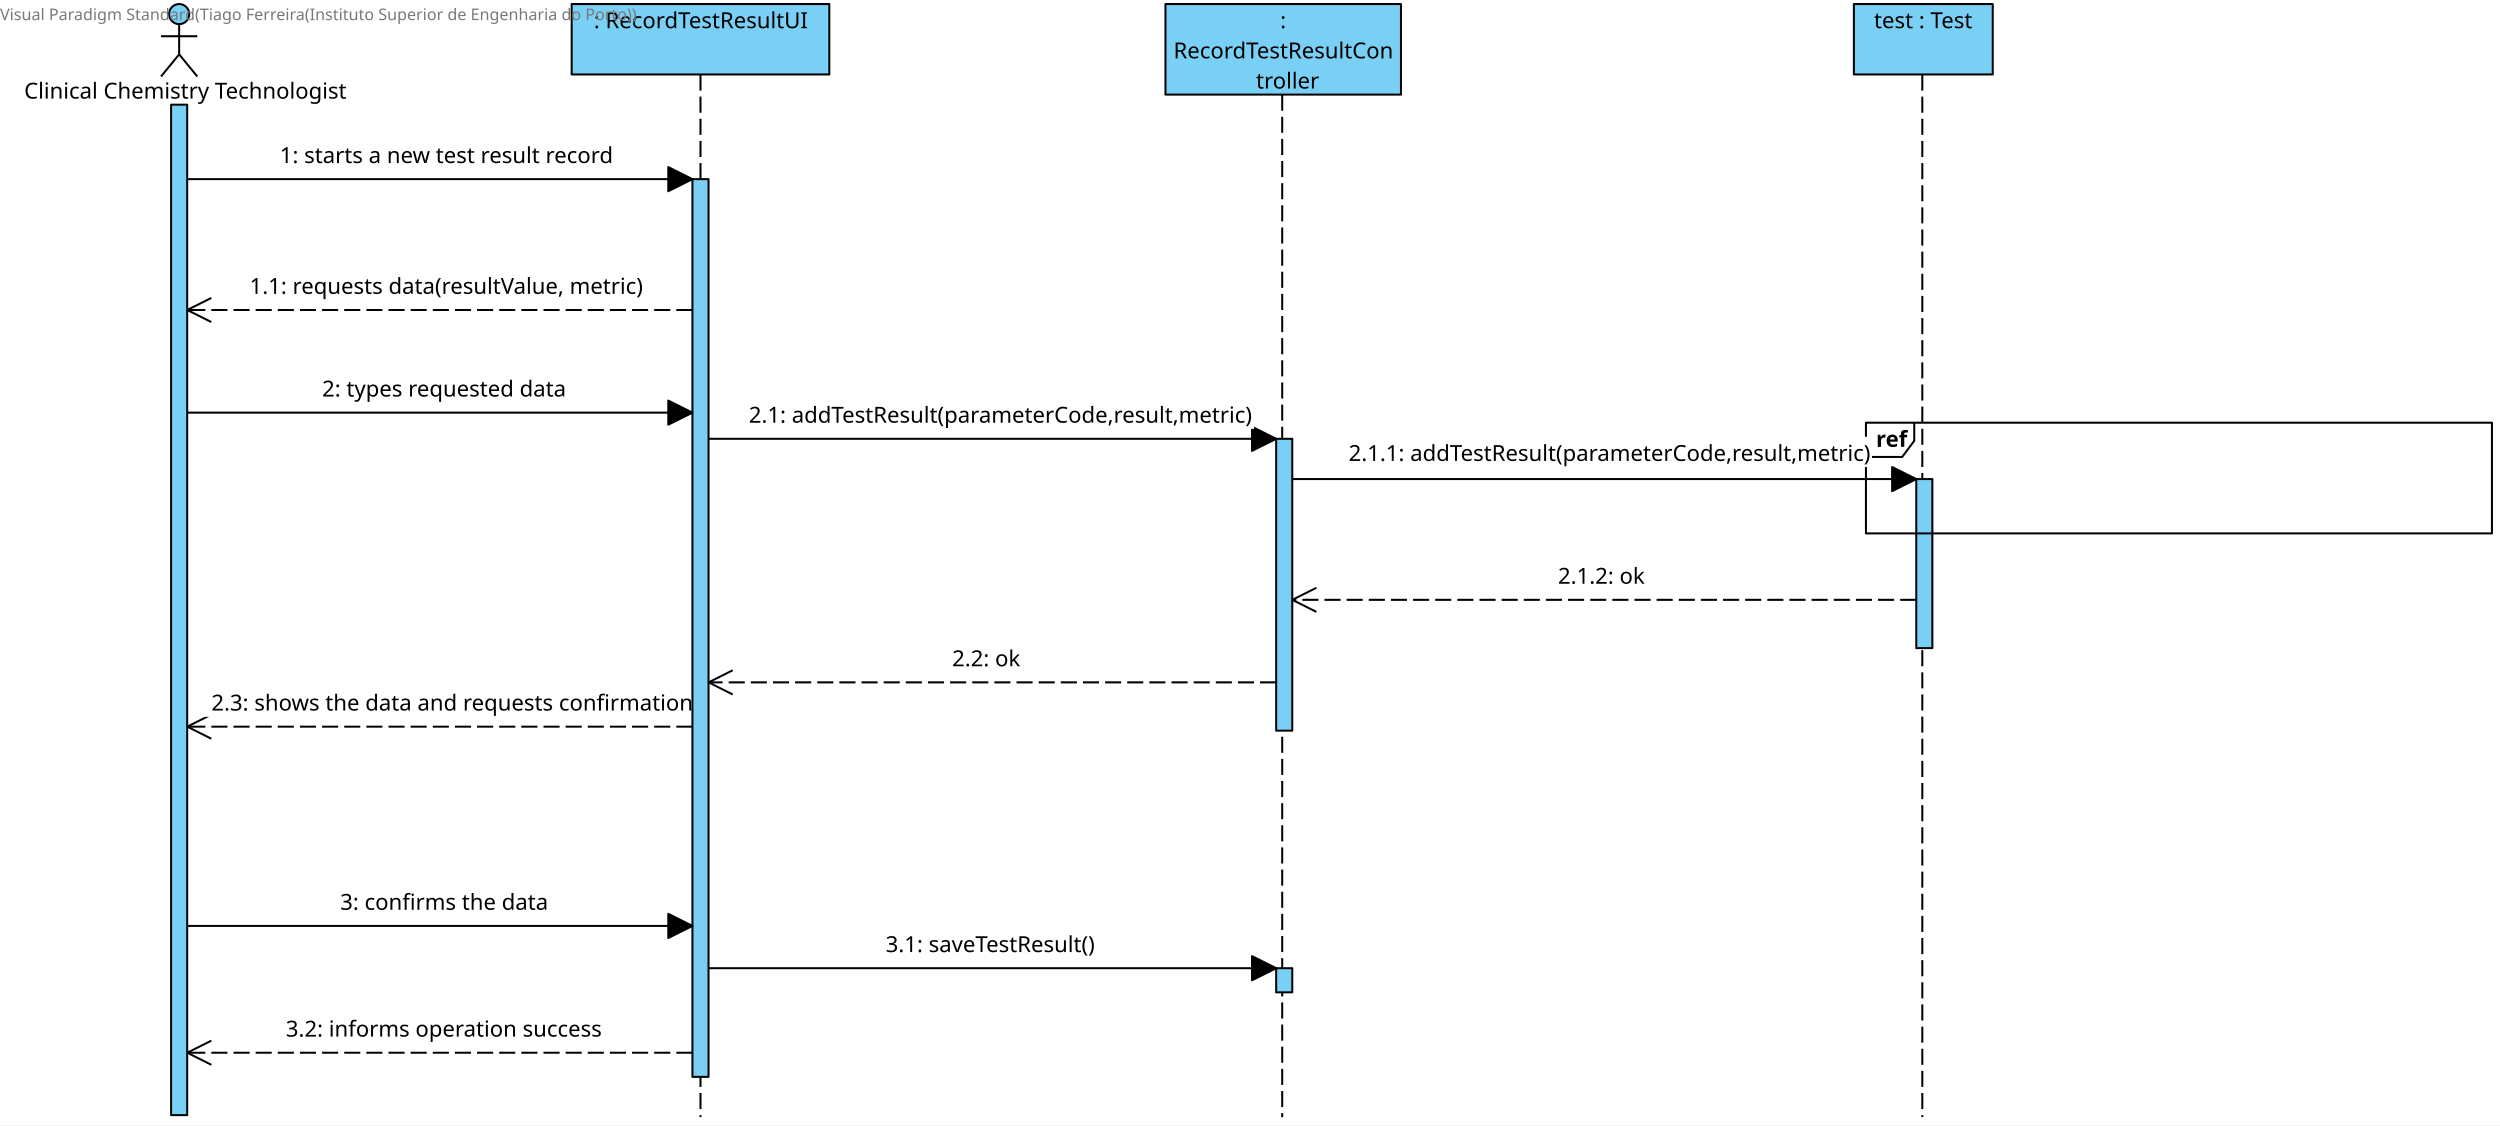
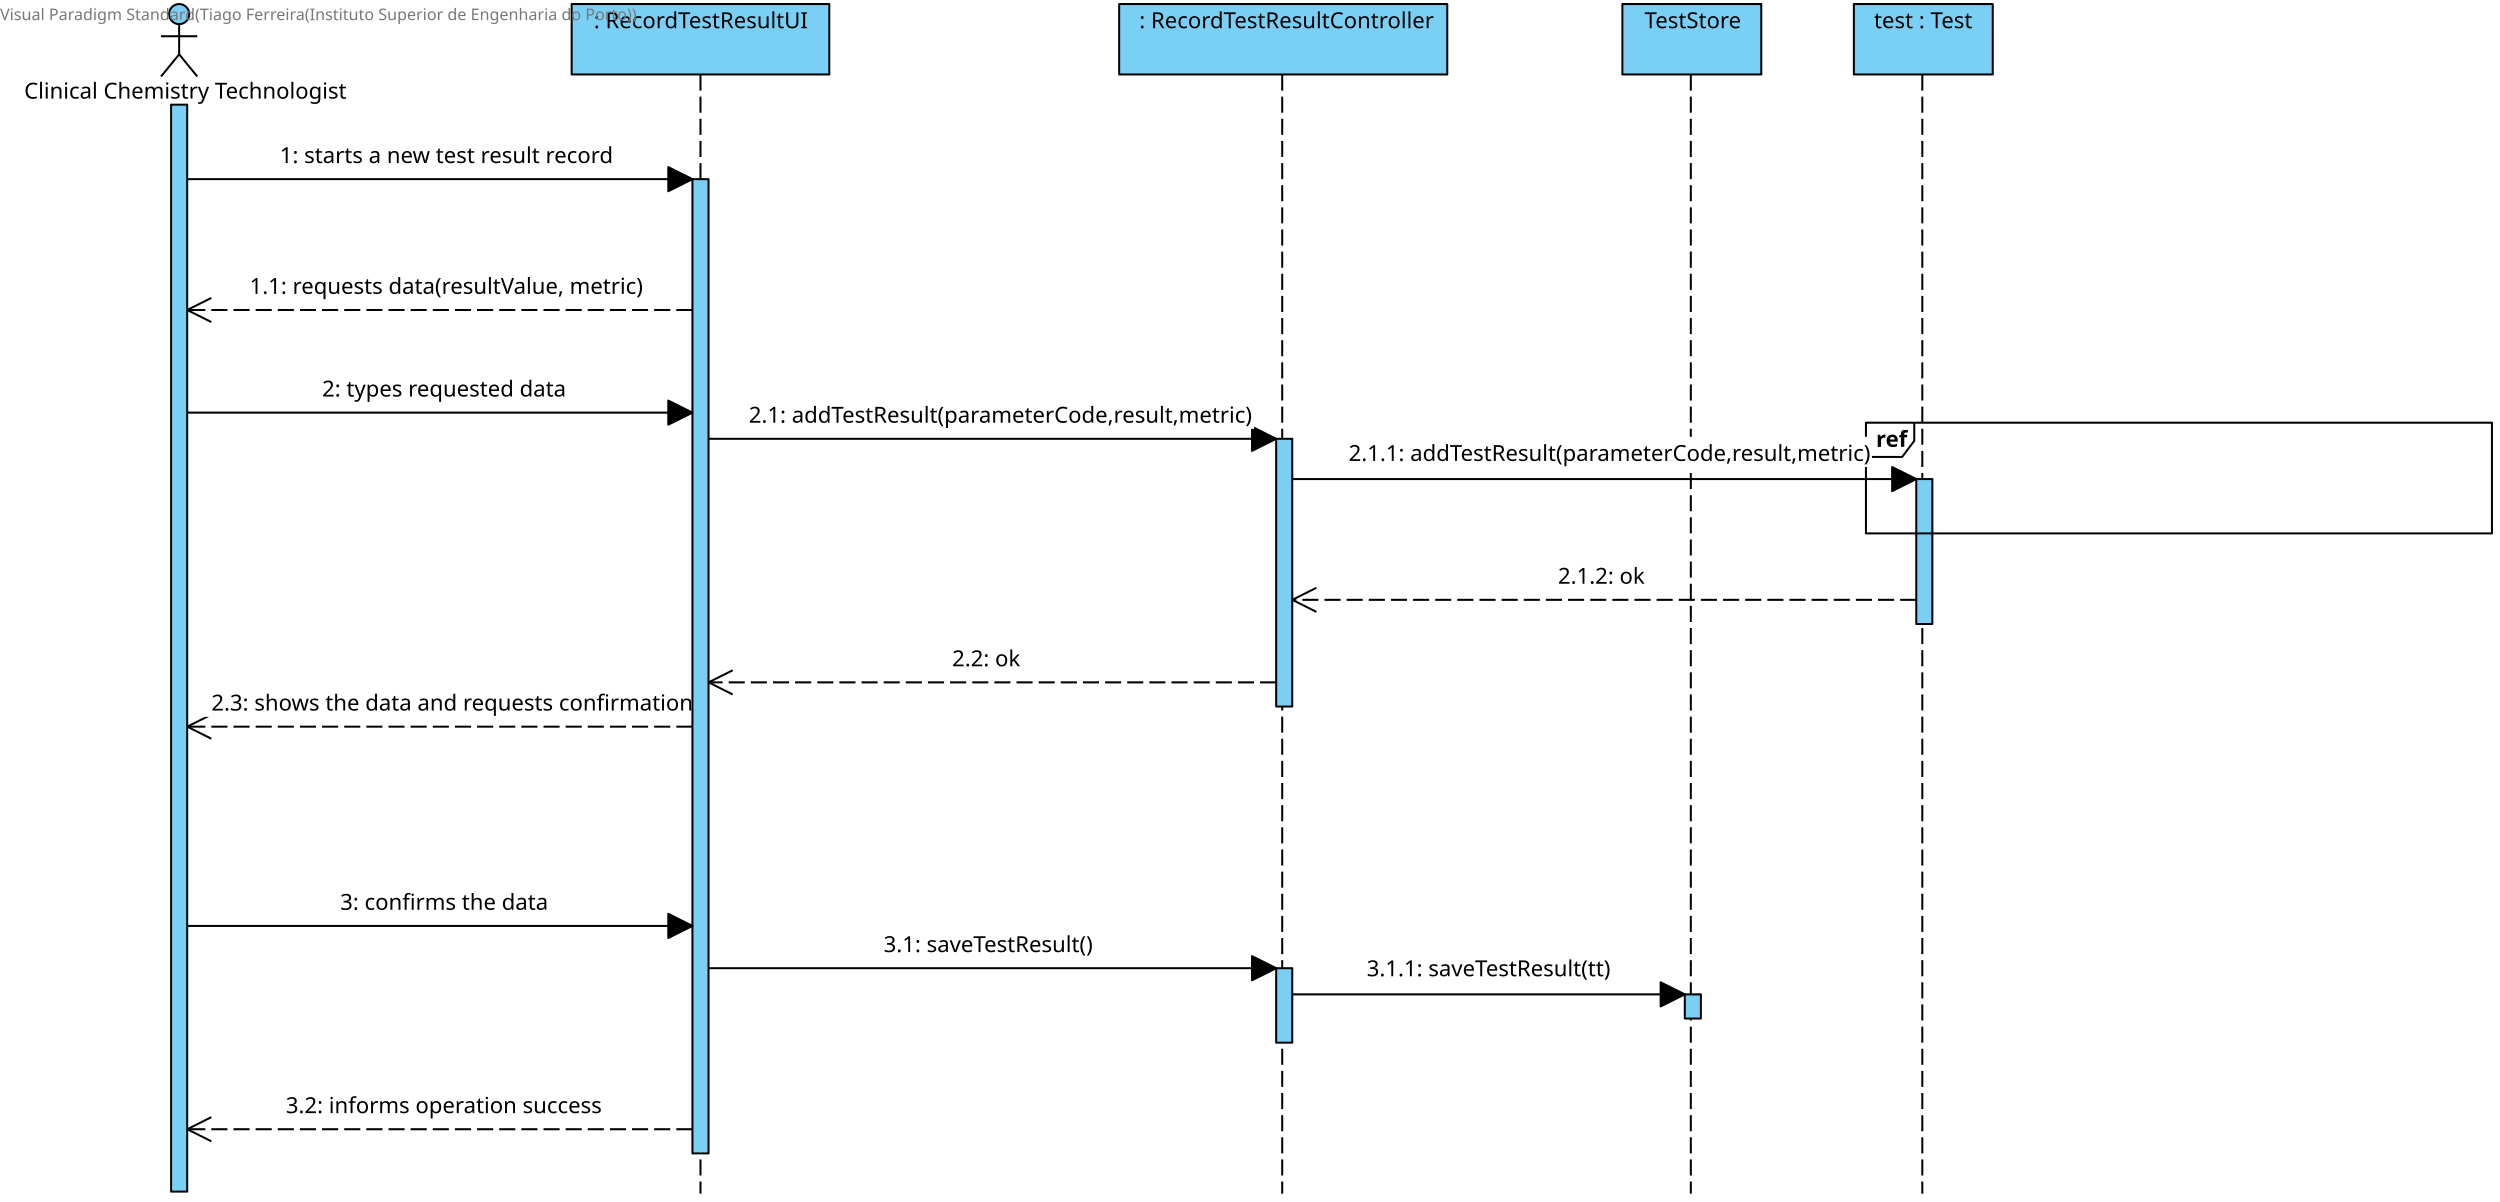
- <svg xmlns="http://www.w3.org/2000/svg" fill-opacity="0" color-rendering="auto" color-interpolation="auto" text-rendering="auto" stroke="rgb(0,0,0)" stroke-linecap="square" width="1242" stroke-miterlimit="10" shape-rendering="auto" stroke-opacity="0" fill="rgb(0,0,0)" stroke-dasharray="none" font-weight="normal" stroke-width="1" height="559" font-family="'Dialog'" font-style="normal" stroke-linejoin="miter" font-size="12px" stroke-dashoffset="0" image-rendering="auto">
+ <svg xmlns="http://www.w3.org/2000/svg" fill-opacity="0" color-rendering="auto" color-interpolation="auto" text-rendering="auto" stroke="rgb(0,0,0)" stroke-linecap="square" width="1242" stroke-miterlimit="10" shape-rendering="auto" stroke-opacity="0" fill="rgb(0,0,0)" stroke-dasharray="none" font-weight="normal" stroke-width="1" height="597" font-family="'Dialog'" font-style="normal" stroke-linejoin="miter" font-size="12px" stroke-dashoffset="0" image-rendering="auto">
  <defs id="genericDefs" />
  <g>
    <defs id="defs1">
      <clipPath clipPathUnits="userSpaceOnUse" id="clipPath1">
-         <path d="M-7 -7 L71 -7 L71 564 L-7 564 L-7 -7 Z" />
+         <path d="M-7 -7 L71 -7 L71 602 L-7 602 L-7 -7 Z" />
      </clipPath>
      <clipPath clipPathUnits="userSpaceOnUse" id="clipPath2">
-         <path d="M-7 -7 L140 -7 L140 564 L-7 564 L-7 -7 Z" />
+         <path d="M-7 -7 L140 -7 L140 602 L-7 602 L-7 -7 Z" />
      </clipPath>
      <clipPath clipPathUnits="userSpaceOnUse" id="clipPath3">
-         <path d="M-7 -7 L19 -7 L19 457 L-7 457 L-7 -7 Z" />
+         <path d="M-7 -7 L19 -7 L19 495 L-7 495 L-7 -7 Z" />
      </clipPath>
      <clipPath clipPathUnits="userSpaceOnUse" id="clipPath4">
-         <path d="M-7 -7 L129 -7 L129 564 L-7 564 L-7 -7 Z" />
+         <path d="M-7 -7 L175 -7 L175 602 L-7 602 L-7 -7 Z" />
      </clipPath>
      <clipPath clipPathUnits="userSpaceOnUse" id="clipPath5">
-         <path d="M-7 -7 L19 -7 L19 156 L-7 156 L-7 -7 Z" />
+         <path d="M-7 -7 L19 -7 L19 144 L-7 144 L-7 -7 Z" />
      </clipPath>
      <clipPath clipPathUnits="userSpaceOnUse" id="clipPath6">
-         <path d="M-7 -7 L81 -7 L81 564 L-7 564 L-7 -7 Z" />
+         <path d="M-7 -7 L81 -7 L81 602 L-7 602 L-7 -7 Z" />
      </clipPath>
      <clipPath clipPathUnits="userSpaceOnUse" id="clipPath7">
-         <path d="M-7 -7 L19 -7 L19 95 L-7 95 L-7 -7 Z" />
+         <path d="M-7 -7 L19 -7 L19 83 L-7 83 L-7 -7 Z" />
      </clipPath>
      <clipPath clipPathUnits="userSpaceOnUse" id="clipPath8">
        <path d="M-7 -7 L322 -7 L322 66 L-7 66 L-7 -7 Z" />
      </clipPath>
      <clipPath clipPathUnits="userSpaceOnUse" id="clipPath9">
        <path d="M0 0 L0 18 L25 18 L25 0 Z" />
      </clipPath>
      <clipPath clipPathUnits="userSpaceOnUse" id="clipPath10">
        <path d="M0 0 L0 55 L311 55 L311 0 Z" />
      </clipPath>
      <clipPath clipPathUnits="userSpaceOnUse" id="clipPath11">
+         <path d="M-7 -7 L19 -7 L19 48 L-7 48 L-7 -7 Z" />
+       </clipPath>
+       <clipPath clipPathUnits="userSpaceOnUse" id="clipPath12">
        <path d="M-7 -7 L19 -7 L19 23 L-7 23 L-7 -7 Z" />
      </clipPath>
-       <clipPath clipPathUnits="userSpaceOnUse" id="clipPath12">
+       <clipPath clipPathUnits="userSpaceOnUse" id="clipPath13">
        <path d="M-70 -15 L140 -15 L140 30 L-70 30 L-70 -15 Z" />
      </clipPath>
-       <clipPath clipPathUnits="userSpaceOnUse" id="clipPath13">
-         <path d="M-118 -45 L236 -45 L236 90 L-118 90 L-118 -45 Z" />
-       </clipPath>
      <clipPath clipPathUnits="userSpaceOnUse" id="clipPath14">
+         <path d="M-174 -15 L348 -15 L348 30 L-174 30 L-174 -15 Z" />
+       </clipPath>
+       <clipPath clipPathUnits="userSpaceOnUse" id="clipPath15">
        <path d="M-129 -15 L258 -15 L258 30 L-129 30 L-129 -15 Z" />
      </clipPath>
-       <clipPath clipPathUnits="userSpaceOnUse" id="clipPath15">
-         <path d="M-174 -15 L348 -15 L348 30 L-174 30 L-174 -15 Z" />
-       </clipPath>
      <clipPath clipPathUnits="userSpaceOnUse" id="clipPath16">
+         <path d="M-164 -15 L328 -15 L328 30 L-164 30 L-164 -15 Z" />
+       </clipPath>
+       <clipPath clipPathUnits="userSpaceOnUse" id="clipPath17">
        <path d="M0 0 L355 0 L355 104 L0 104 L0 0 Z" />
      </clipPath>
-       <clipPath clipPathUnits="userSpaceOnUse" id="clipPath17">
+       <clipPath clipPathUnits="userSpaceOnUse" id="clipPath18">
        <path d="M263 30 L263 45 L86 45 L86 30 ZM133 0 L133 13 L0 13 L0 104 L72 104 L72 95 L279 95 L279 104 L355 104 L355 0 Z" />
      </clipPath>
-       <clipPath clipPathUnits="userSpaceOnUse" id="clipPath18">
+       <clipPath clipPathUnits="userSpaceOnUse" id="clipPath19">
        <path d="M279 30 L279 45 L72 45 L72 30 ZM242 81 L242 96 L107 96 L107 81 ZM0 0 L0 104 L320 104 L320 94 L355 94 L355 0 Z" />
      </clipPath>
-       <clipPath clipPathUnits="userSpaceOnUse" id="clipPath19">
+       <clipPath clipPathUnits="userSpaceOnUse" id="clipPath20">
        <path d="M242 30 L242 45 L107 45 L107 30 ZM0 0 L0 104 L355 104 L355 58 L320 58 L320 43 L355 43 L355 0 Z" />
      </clipPath>
-       <clipPath clipPathUnits="userSpaceOnUse" id="clipPath20">
+       <clipPath clipPathUnits="userSpaceOnUse" id="clipPath21">
        <path d="M0 0 L386 0 L386 104 L0 104 L0 0 Z" />
      </clipPath>
-       <clipPath clipPathUnits="userSpaceOnUse" id="clipPath21">
+       <clipPath clipPathUnits="userSpaceOnUse" id="clipPath22">
        <path d="M321 30 L321 45 L61 45 L61 30 ZM0 0 L0 104 L386 104 L386 64 L359 64 L359 49 L386 49 L386 0 Z" />
      </clipPath>
-       <clipPath clipPathUnits="userSpaceOnUse" id="clipPath22">
+       <clipPath clipPathUnits="userSpaceOnUse" id="clipPath23">
        <path d="M0 0 L414 0 L414 104 L0 104 L0 0 Z" />
      </clipPath>
-       <clipPath clipPathUnits="userSpaceOnUse" id="clipPath23">
+       <clipPath clipPathUnits="userSpaceOnUse" id="clipPath24">
        <path d="M338 29 L338 44 L69 44 L69 29 ZM0 0 L0 10 L31 10 L31 25 L0 25 L0 104 L173 104 L173 90 L236 90 L236 104 L414 104 L414 0 Z" />
      </clipPath>
-       <clipPath clipPathUnits="userSpaceOnUse" id="clipPath24">
+       <clipPath clipPathUnits="userSpaceOnUse" id="clipPath25">
        <path d="M236 30 L236 45 L173 45 L173 30 ZM0 0 L0 104 L414 104 L414 0 Z" />
      </clipPath>
-       <clipPath clipPathUnits="userSpaceOnUse" id="clipPath25">
+       <clipPath clipPathUnits="userSpaceOnUse" id="clipPath26">
        <path d="M216 30 L216 45 L162 45 L162 30 ZM0 0 L0 52 L40 52 L40 67 L0 67 L0 104 L386 104 L386 0 Z" />
      </clipPath>
-       <clipPath clipPathUnits="userSpaceOnUse" id="clipPath26">
+       <clipPath clipPathUnits="userSpaceOnUse" id="clipPath27">
        <path d="M299 30 L299 45 L53 45 L53 30 ZM0 0 L0 104 L355 104 L355 0 Z" />
      </clipPath>
-       <clipPath clipPathUnits="userSpaceOnUse" id="clipPath27">
-         <path d="M233 30 L233 45 L116 45 L116 30 ZM0 0 L0 104 L90 104 L90 93 L260 93 L260 104 L355 104 L355 0 Z" />
-       </clipPath>
      <clipPath clipPathUnits="userSpaceOnUse" id="clipPath28">
-         <path d="M253 30 L253 45 L128 45 L128 30 ZM0 0 L0 72 L1 72 L1 87 L0 87 L0 104 L386 104 L386 0 Z" />
+         <path d="M233 30 L233 45 L116 45 L116 30 ZM0 0 L0 104 L355 104 L355 0 Z" />
      </clipPath>
      <clipPath clipPathUnits="userSpaceOnUse" id="clipPath29">
+         <path d="M252 30 L252 45 L127 45 L127 30 ZM0 0 L0 104 L386 104 L386 57 L367 57 L367 42 L386 42 L386 0 Z" />
+       </clipPath>
+       <clipPath clipPathUnits="userSpaceOnUse" id="clipPath30">
        <path d="M260 30 L260 45 L90 45 L90 30 ZM0 0 L0 104 L355 104 L355 0 Z" />
      </clipPath>
-       <clipPath clipPathUnits="userSpaceOnUse" id="clipPath30">
+       <clipPath clipPathUnits="userSpaceOnUse" id="clipPath31">
+         <path d="M0 0 L299 0 L299 104 L0 104 L0 0 Z" />
+       </clipPath>
+       <clipPath clipPathUnits="userSpaceOnUse" id="clipPath32">
+         <path d="M217 29 L217 44 L77 44 L77 29 ZM0 0 L0 104 L299 104 L299 0 Z" />
+       </clipPath>
+       <clipPath clipPathUnits="userSpaceOnUse" id="clipPath33">
+         <path d="M-140 -15 L280 -15 L280 30 L-140 30 L-140 -15 Z" />
+       </clipPath>
+       <clipPath clipPathUnits="userSpaceOnUse" id="clipPath34">
        <path d="M-170 -15 L340 -15 L340 30 L-170 30 L-170 -15 Z" />
      </clipPath>
-       <clipPath clipPathUnits="userSpaceOnUse" id="clipPath31">
+       <clipPath clipPathUnits="userSpaceOnUse" id="clipPath35">
        <path d="M-125 -15 L250 -15 L250 30 L-125 30 L-125 -15 Z" />
      </clipPath>
-       <clipPath clipPathUnits="userSpaceOnUse" id="clipPath32">
+       <clipPath clipPathUnits="userSpaceOnUse" id="clipPath36">
        <path d="M-117 -15 L234 -15 L234 30 L-117 30 L-117 -15 Z" />
      </clipPath>
-       <clipPath clipPathUnits="userSpaceOnUse" id="clipPath33">
+       <clipPath clipPathUnits="userSpaceOnUse" id="clipPath37">
        <path d="M-246 -15 L492 -15 L492 30 L-246 30 L-246 -15 Z" />
      </clipPath>
-       <clipPath clipPathUnits="userSpaceOnUse" id="clipPath34">
+       <clipPath clipPathUnits="userSpaceOnUse" id="clipPath38">
        <path d="M-54 -15 L108 -15 L108 30 L-54 30 L-54 -15 Z" />
      </clipPath>
-       <clipPath clipPathUnits="userSpaceOnUse" id="clipPath35">
+       <clipPath clipPathUnits="userSpaceOnUse" id="clipPath39">
        <path d="M-63 -15 L126 -15 L126 30 L-63 30 L-63 -15 Z" />
      </clipPath>
-       <clipPath clipPathUnits="userSpaceOnUse" id="clipPath36">
+       <clipPath clipPathUnits="userSpaceOnUse" id="clipPath40">
        <path d="M-269 -15 L538 -15 L538 30 L-269 30 L-269 -15 Z" />
      </clipPath>
-       <clipPath clipPathUnits="userSpaceOnUse" id="clipPath37">
+       <clipPath clipPathUnits="userSpaceOnUse" id="clipPath41">
        <path d="M-260 -15 L520 -15 L520 30 L-260 30 L-260 -15 Z" />
      </clipPath>
-       <clipPath clipPathUnits="userSpaceOnUse" id="clipPath38">
+       <clipPath clipPathUnits="userSpaceOnUse" id="clipPath42">
        <path d="M-135 -15 L270 -15 L270 30 L-135 30 L-135 -15 Z" />
      </clipPath>
-       <clipPath clipPathUnits="userSpaceOnUse" id="clipPath39">
+       <clipPath clipPathUnits="userSpaceOnUse" id="clipPath43">
        <path d="M-207 -15 L414 -15 L414 30 L-207 30 L-207 -15 Z" />
      </clipPath>
-       <clipPath clipPathUnits="userSpaceOnUse" id="clipPath40">
+       <clipPath clipPathUnits="userSpaceOnUse" id="clipPath44">
        <path d="M-177 -15 L354 -15 L354 30 L-177 30 L-177 -15 Z" />
      </clipPath>
    </defs>
    <g fill="white" text-rendering="geometricPrecision" fill-opacity="1" stroke-opacity="1" stroke="white">
-       <rect x="0" width="1242" height="559" y="0" stroke="none" />
+       <rect x="0" width="1242" height="597" y="0" stroke="none" />
    </g>
    <g font-size="11px" transform="translate(59,2)" fill-opacity="1" fill="rgb(122,207,245)" text-rendering="geometricPrecision" image-rendering="optimizeQuality" font-family="sans-serif" stroke="rgb(122,207,245)" stroke-opacity="1">
      <circle r="5" clip-path="url(#clipPath1)" cx="30" cy="5" stroke="none" />
-       <rect x="26" width="8" height="502" y="50" clip-path="url(#clipPath1)" stroke="none" />
+       <rect x="26" width="8" height="540" y="50" clip-path="url(#clipPath1)" stroke="none" />
    </g>
    <g stroke-linecap="butt" font-size="11px" transform="translate(59,2)" fill-opacity="1" fill="black" text-rendering="geometricPrecision" image-rendering="optimizeQuality" font-family="sans-serif" stroke-linejoin="round" stroke="black" stroke-opacity="1" stroke-miterlimit="0">
      <circle fill="none" r="5" clip-path="url(#clipPath1)" cx="30" cy="5" />
-       <rect fill="none" x="26" width="8" height="502" y="50" clip-path="url(#clipPath1)" />
+       <rect fill="none" x="26" width="8" height="540" y="50" clip-path="url(#clipPath1)" />
      <line y2="25" fill="none" x1="30" clip-path="url(#clipPath1)" x2="30" y1="10" />
      <line y2="36" fill="none" x1="30" clip-path="url(#clipPath1)" x2="21" y1="25" />
      <line y2="36" fill="none" x1="30" clip-path="url(#clipPath1)" x2="39" y1="25" />
      <line y2="16" fill="none" x1="21" clip-path="url(#clipPath1)" x2="39" y1="16" />
    </g>
    <g font-size="11px" transform="translate(284,2)" fill-opacity="1" fill="rgb(122,207,245)" text-rendering="geometricPrecision" image-rendering="optimizeQuality" font-family="sans-serif" stroke="rgb(122,207,245)" stroke-opacity="1">
      <rect x="0" width="128" height="35" y="0" clip-path="url(#clipPath2)" stroke="none" />
    </g>
    <g stroke-linecap="butt" font-size="11px" transform="translate(284,2)" fill-opacity="1" fill="black" text-rendering="geometricPrecision" image-rendering="optimizeQuality" font-family="sans-serif" stroke-linejoin="round" stroke="black" stroke-opacity="1" stroke-miterlimit="0">
      <rect fill="none" x="0" width="128" height="35" y="0" clip-path="url(#clipPath2)" />
-       <line clip-path="url(#clipPath2)" fill="none" x1="64" x2="64" y1="35" y2="553" stroke-linejoin="bevel" stroke-dasharray="8,3" />
+       <line clip-path="url(#clipPath2)" fill="none" x1="64" x2="64" y1="35" y2="591" stroke-linejoin="bevel" stroke-dasharray="8,3" />
    </g>
    <g font-size="11px" transform="translate(344,89)" fill-opacity="1" fill="rgb(122,207,245)" text-rendering="geometricPrecision" image-rendering="optimizeQuality" font-family="sans-serif" stroke="rgb(122,207,245)" stroke-opacity="1">
-       <rect x="0" width="8" height="446" y="0" clip-path="url(#clipPath3)" stroke="none" />
+       <rect x="0" width="8" height="484" y="0" clip-path="url(#clipPath3)" stroke="none" />
    </g>
    <g stroke-linecap="butt" font-size="11px" transform="translate(344,89)" fill-opacity="1" fill="black" text-rendering="geometricPrecision" image-rendering="optimizeQuality" font-family="sans-serif" stroke-linejoin="round" stroke="black" stroke-opacity="1" stroke-miterlimit="0">
-       <rect fill="none" x="0" width="8" height="446" y="0" clip-path="url(#clipPath3)" />
-     </g>
-     <g font-size="11px" transform="translate(579,2)" fill-opacity="1" fill="rgb(122,207,245)" text-rendering="geometricPrecision" image-rendering="optimizeQuality" font-family="sans-serif" stroke="rgb(122,207,245)" stroke-opacity="1">
-       <rect x="0" width="117" height="45" y="0" clip-path="url(#clipPath4)" stroke="none" />
-     </g>
-     <g stroke-linecap="butt" font-size="11px" transform="translate(579,2)" fill-opacity="1" fill="black" text-rendering="geometricPrecision" image-rendering="optimizeQuality" font-family="sans-serif" stroke-linejoin="round" stroke="black" stroke-opacity="1" stroke-miterlimit="0">
-       <rect fill="none" x="0" width="117" height="45" y="0" clip-path="url(#clipPath4)" />
-       <line clip-path="url(#clipPath4)" fill="none" x1="58" x2="58" y1="45" y2="553" stroke-linejoin="bevel" stroke-dasharray="8,3" />
+       <rect fill="none" x="0" width="8" height="484" y="0" clip-path="url(#clipPath3)" />
+     </g>
+     <g font-size="11px" transform="translate(556,2)" fill-opacity="1" fill="rgb(122,207,245)" text-rendering="geometricPrecision" image-rendering="optimizeQuality" font-family="sans-serif" stroke="rgb(122,207,245)" stroke-opacity="1">
+       <rect x="0" width="163" height="35" y="0" clip-path="url(#clipPath4)" stroke="none" />
+     </g>
+     <g stroke-linecap="butt" font-size="11px" transform="translate(556,2)" fill-opacity="1" fill="black" text-rendering="geometricPrecision" image-rendering="optimizeQuality" font-family="sans-serif" stroke-linejoin="round" stroke="black" stroke-opacity="1" stroke-miterlimit="0">
+       <rect fill="none" x="0" width="163" height="35" y="0" clip-path="url(#clipPath4)" />
+       <line clip-path="url(#clipPath4)" fill="none" x1="81" x2="81" y1="35" y2="591" stroke-linejoin="bevel" stroke-dasharray="8,3" />
    </g>
    <g font-size="11px" transform="translate(634,218)" fill-opacity="1" fill="rgb(122,207,245)" text-rendering="geometricPrecision" image-rendering="optimizeQuality" font-family="sans-serif" stroke="rgb(122,207,245)" stroke-opacity="1">
-       <rect x="0" width="8" height="145" y="0" clip-path="url(#clipPath5)" stroke="none" />
+       <rect x="0" width="8" height="133" y="0" clip-path="url(#clipPath5)" stroke="none" />
    </g>
    <g stroke-linecap="butt" font-size="11px" transform="translate(634,218)" fill-opacity="1" fill="black" text-rendering="geometricPrecision" image-rendering="optimizeQuality" font-family="sans-serif" stroke-linejoin="round" stroke="black" stroke-opacity="1" stroke-miterlimit="0">
-       <rect fill="none" x="0" width="8" height="145" y="0" clip-path="url(#clipPath5)" />
+       <rect fill="none" x="0" width="8" height="133" y="0" clip-path="url(#clipPath5)" />
    </g>
    <g font-size="11px" transform="translate(921,2)" fill-opacity="1" fill="rgb(122,207,245)" text-rendering="geometricPrecision" image-rendering="optimizeQuality" font-family="sans-serif" stroke="rgb(122,207,245)" stroke-opacity="1">
      <rect x="0" width="69" height="35" y="0" clip-path="url(#clipPath6)" stroke="none" />
    </g>
    <g stroke-linecap="butt" font-size="11px" transform="translate(921,2)" fill-opacity="1" fill="black" text-rendering="geometricPrecision" image-rendering="optimizeQuality" font-family="sans-serif" stroke-linejoin="round" stroke="black" stroke-opacity="1" stroke-miterlimit="0">
      <rect fill="none" x="0" width="69" height="35" y="0" clip-path="url(#clipPath6)" />
-       <line clip-path="url(#clipPath6)" fill="none" x1="34" x2="34" y1="35" y2="553" stroke-linejoin="bevel" stroke-dasharray="8,3" />
+       <line clip-path="url(#clipPath6)" fill="none" x1="34" x2="34" y1="35" y2="591" stroke-linejoin="bevel" stroke-dasharray="8,3" />
    </g>
    <g font-size="11px" transform="translate(952,238)" fill-opacity="1" fill="rgb(122,207,245)" text-rendering="geometricPrecision" image-rendering="optimizeQuality" font-family="sans-serif" stroke="rgb(122,207,245)" stroke-opacity="1">
-       <rect x="0" width="8" height="84" y="0" clip-path="url(#clipPath7)" stroke="none" />
+       <rect x="0" width="8" height="72" y="0" clip-path="url(#clipPath7)" stroke="none" />
    </g>
    <g stroke-linecap="butt" font-size="11px" transform="translate(952,238)" fill-opacity="1" fill="black" text-rendering="geometricPrecision" image-rendering="optimizeQuality" font-family="sans-serif" stroke-linejoin="round" stroke="black" stroke-opacity="1" stroke-miterlimit="0">
-       <rect fill="none" x="0" width="8" height="84" y="0" clip-path="url(#clipPath7)" />
+       <rect fill="none" x="0" width="8" height="72" y="0" clip-path="url(#clipPath7)" />
    </g>
    <g stroke-linecap="butt" font-size="11px" transform="translate(927,210)" fill-opacity="1" fill="black" text-rendering="geometricPrecision" image-rendering="optimizeQuality" font-family="sans-serif" stroke-linejoin="round" stroke="black" stroke-opacity="1" stroke-miterlimit="0">
      <rect fill="none" x="0" width="311" height="55" y="0" clip-path="url(#clipPath8)" />
      <path fill="none" d="M24 0 L24 9 L18 17 L0 17" clip-path="url(#clipPath8)" />
    </g>
    <g font-size="11px" transform="translate(927,210)" fill-opacity="1" fill="black" text-rendering="geometricPrecision" image-rendering="optimizeQuality" font-family="sans-serif" stroke="black" font-weight="bold" stroke-opacity="1">
      <text x="5" xml:space="preserve" y="12" clip-path="url(#clipPath9)" stroke="none">ref</text>
    </g>
    <g font-size="11px" transform="translate(634,481)" fill-opacity="1" fill="rgb(122,207,245)" text-rendering="geometricPrecision" image-rendering="optimizeQuality" font-family="sans-serif" stroke="rgb(122,207,245)" stroke-opacity="1">
-       <rect x="0" width="8" height="12" y="0" clip-path="url(#clipPath11)" stroke="none" />
+       <rect x="0" width="8" height="37" y="0" clip-path="url(#clipPath11)" stroke="none" />
    </g>
    <g stroke-linecap="butt" font-size="11px" transform="translate(634,481)" fill-opacity="1" fill="black" text-rendering="geometricPrecision" image-rendering="optimizeQuality" font-family="sans-serif" stroke-linejoin="round" stroke="black" stroke-opacity="1" stroke-miterlimit="0">
-       <rect fill="none" x="0" width="8" height="12" y="0" clip-path="url(#clipPath11)" />
+       <rect fill="none" x="0" width="8" height="37" y="0" clip-path="url(#clipPath11)" />
+     </g>
+     <g font-size="11px" transform="translate(806,2)" fill-opacity="1" fill="rgb(122,207,245)" text-rendering="geometricPrecision" image-rendering="optimizeQuality" font-family="sans-serif" stroke="rgb(122,207,245)" stroke-opacity="1">
+       <rect x="0" width="69" height="35" y="0" clip-path="url(#clipPath6)" stroke="none" />
+     </g>
+     <g stroke-linecap="butt" font-size="11px" transform="translate(806,2)" fill-opacity="1" fill="black" text-rendering="geometricPrecision" image-rendering="optimizeQuality" font-family="sans-serif" stroke-linejoin="round" stroke="black" stroke-opacity="1" stroke-miterlimit="0">
+       <rect fill="none" x="0" width="69" height="35" y="0" clip-path="url(#clipPath6)" />
+       <line clip-path="url(#clipPath6)" fill="none" x1="34" x2="34" y1="35" y2="591" stroke-linejoin="bevel" stroke-dasharray="8,3" />
+     </g>
+     <g font-size="11px" transform="translate(837,494)" fill-opacity="1" fill="rgb(122,207,245)" text-rendering="geometricPrecision" image-rendering="optimizeQuality" font-family="sans-serif" stroke="rgb(122,207,245)" stroke-opacity="1">
+       <rect x="0" width="8" height="12" y="0" clip-path="url(#clipPath12)" stroke="none" />
+     </g>
+     <g stroke-linecap="butt" font-size="11px" transform="translate(837,494)" fill-opacity="1" fill="black" text-rendering="geometricPrecision" image-rendering="optimizeQuality" font-family="sans-serif" stroke-linejoin="round" stroke="black" stroke-opacity="1" stroke-miterlimit="0">
+       <rect fill="none" x="0" width="8" height="12" y="0" clip-path="url(#clipPath12)" />
+     </g>
+     <g font-size="11px" transform="translate(806,2)" fill-opacity="1" fill="black" text-rendering="geometricPrecision" image-rendering="optimizeQuality" font-family="sans-serif" stroke="black" stroke-opacity="1">
+       <text x="11" xml:space="preserve" y="12" clip-path="url(#clipPath13)" stroke="none">TestStore</text>
+     </g>
+     <g font-size="11px" transform="translate(2,37)" fill-opacity="1" fill="black" text-rendering="geometricPrecision" image-rendering="optimizeQuality" font-family="sans-serif" stroke="black" stroke-opacity="1">
+       <text x="10" xml:space="preserve" y="12" clip-path="url(#clipPath14)" stroke="none">Clinical Chemistry Technologist</text>
+     </g>
+     <g font-size="11px" transform="translate(284,2)" fill-opacity="1" fill="black" text-rendering="geometricPrecision" image-rendering="optimizeQuality" font-family="sans-serif" stroke="black" stroke-opacity="1">
+       <text x="11" xml:space="preserve" y="12" clip-path="url(#clipPath15)" stroke="none">: RecordTestResultUI</text>
+     </g>
+     <g font-size="11px" transform="translate(556,2)" fill-opacity="1" fill="black" text-rendering="geometricPrecision" image-rendering="optimizeQuality" font-family="sans-serif" stroke="black" stroke-opacity="1">
+       <text x="10" xml:space="preserve" y="12" clip-path="url(#clipPath16)" stroke="none">: RecordTestResultController</text>
    </g>
    <g font-size="11px" transform="translate(921,2)" fill-opacity="1" fill="black" text-rendering="geometricPrecision" image-rendering="optimizeQuality" font-family="sans-serif" stroke="black" stroke-opacity="1">
-       <text x="10" xml:space="preserve" y="12" clip-path="url(#clipPath12)" stroke="none">test : Test</text>
-     </g>
-     <g font-size="11px" transform="translate(579,2)" fill-opacity="1" fill="black" text-rendering="geometricPrecision" image-rendering="optimizeQuality" font-family="sans-serif" stroke="black" stroke-opacity="1">
-       <text x="57" xml:space="preserve" y="12" clip-path="url(#clipPath13)" stroke="none">:</text>
-       <text x="4" xml:space="preserve" y="27" clip-path="url(#clipPath13)" stroke="none">RecordTestResultCon</text>
-       <text x="45" xml:space="preserve" y="42" clip-path="url(#clipPath13)" stroke="none">troller</text>
-     </g>
-     <g font-size="11px" transform="translate(284,2)" fill-opacity="1" fill="black" text-rendering="geometricPrecision" image-rendering="optimizeQuality" font-family="sans-serif" stroke="black" stroke-opacity="1">
-       <text x="11" xml:space="preserve" y="12" clip-path="url(#clipPath14)" stroke="none">: RecordTestResultUI</text>
-     </g>
-     <g font-size="11px" transform="translate(2,37)" fill-opacity="1" fill="black" text-rendering="geometricPrecision" image-rendering="optimizeQuality" font-family="sans-serif" stroke="black" stroke-opacity="1">
-       <text x="10" xml:space="preserve" y="12" clip-path="url(#clipPath15)" stroke="none">Clinical Chemistry Technologist</text>
+       <text x="10" xml:space="preserve" y="12" clip-path="url(#clipPath13)" stroke="none">test : Test</text>
    </g>
    <g stroke-linecap="butt" font-size="11px" transform="translate(43,39)" fill-opacity="1" fill="black" text-rendering="geometricPrecision" image-rendering="optimizeQuality" font-family="sans-serif" stroke-linejoin="round" stroke="black" stroke-opacity="1">
-       <line y2="50" fill="none" x1="50" clip-path="url(#clipPath17)" x2="301" y1="50" />
-       <polygon points=" 301 50 289 44 289 56" clip-path="url(#clipPath17)" stroke="none" />
-       <polygon fill="none" points=" 301 50 289 44 289 56" clip-path="url(#clipPath17)" />
+       <line y2="50" fill="none" x1="50" clip-path="url(#clipPath18)" x2="301" y1="50" />
+       <polygon points=" 301 50 289 44 289 56" clip-path="url(#clipPath18)" stroke="none" />
+       <polygon fill="none" points=" 301 50 289 44 289 56" clip-path="url(#clipPath18)" />
    </g>
    <g fill-opacity="1" text-rendering="geometricPrecision" stroke="black" stroke-linecap="butt" transform="translate(43,104)" stroke-miterlimit="0" stroke-opacity="1" fill="black" stroke-dasharray="8,3" font-family="sans-serif" stroke-linejoin="round" font-size="11px" image-rendering="optimizeQuality">
-       <line y2="50" fill="none" x1="301" clip-path="url(#clipPath18)" x2="50" y1="50" />
-       <line clip-path="url(#clipPath18)" fill="none" x1="50" x2="62" y1="50" y2="56" stroke-dasharray="none" stroke-miterlimit="10" />
-       <line clip-path="url(#clipPath18)" fill="none" x1="50" x2="62" y1="50" y2="44" stroke-dasharray="none" stroke-miterlimit="10" />
+       <line y2="50" fill="none" x1="301" clip-path="url(#clipPath19)" x2="50" y1="50" />
+       <line clip-path="url(#clipPath19)" fill="none" x1="50" x2="62" y1="50" y2="56" stroke-dasharray="none" stroke-miterlimit="10" />
+       <line clip-path="url(#clipPath19)" fill="none" x1="50" x2="62" y1="50" y2="44" stroke-dasharray="none" stroke-miterlimit="10" />
    </g>
    <g stroke-linecap="butt" font-size="11px" transform="translate(43,155)" fill-opacity="1" fill="black" text-rendering="geometricPrecision" image-rendering="optimizeQuality" font-family="sans-serif" stroke-linejoin="round" stroke="black" stroke-opacity="1">
-       <line y2="50" fill="none" x1="50" clip-path="url(#clipPath19)" x2="301" y1="50" />
-       <polygon points=" 301 50 289 44 289 56" clip-path="url(#clipPath19)" stroke="none" />
-       <polygon fill="none" points=" 301 50 289 44 289 56" clip-path="url(#clipPath19)" />
+       <line y2="50" fill="none" x1="50" clip-path="url(#clipPath20)" x2="301" y1="50" />
+       <polygon points=" 301 50 289 44 289 56" clip-path="url(#clipPath20)" stroke="none" />
+       <polygon fill="none" points=" 301 50 289 44 289 56" clip-path="url(#clipPath20)" />
    </g>
    <g stroke-linecap="butt" font-size="11px" transform="translate(302,168)" fill-opacity="1" fill="black" text-rendering="geometricPrecision" image-rendering="optimizeQuality" font-family="sans-serif" stroke-linejoin="round" stroke="black" stroke-opacity="1">
-       <line y2="50" fill="none" x1="50" clip-path="url(#clipPath21)" x2="332" y1="50" />
-       <polygon points=" 332 50 320 44 320 56" clip-path="url(#clipPath21)" stroke="none" />
-       <polygon fill="none" points=" 332 50 320 44 320 56" clip-path="url(#clipPath21)" />
+       <line y2="50" fill="none" x1="50" clip-path="url(#clipPath22)" x2="332" y1="50" />
+       <polygon points=" 332 50 320 44 320 56" clip-path="url(#clipPath22)" stroke="none" />
+       <polygon fill="none" points=" 332 50 320 44 320 56" clip-path="url(#clipPath22)" />
    </g>
    <g stroke-linecap="butt" font-size="11px" transform="translate(592,188)" fill-opacity="1" fill="black" text-rendering="geometricPrecision" image-rendering="optimizeQuality" font-family="sans-serif" stroke-linejoin="round" stroke="black" stroke-opacity="1">
-       <line y2="50" fill="none" x1="50" clip-path="url(#clipPath23)" x2="360" y1="50" />
-       <polygon points=" 360 50 348 44 348 56" clip-path="url(#clipPath23)" stroke="none" />
-       <polygon fill="none" points=" 360 50 348 44 348 56" clip-path="url(#clipPath23)" />
+       <line y2="50" fill="none" x1="50" clip-path="url(#clipPath24)" x2="360" y1="50" />
+       <polygon points=" 360 50 348 44 348 56" clip-path="url(#clipPath24)" stroke="none" />
+       <polygon fill="none" points=" 360 50 348 44 348 56" clip-path="url(#clipPath24)" />
    </g>
    <g fill-opacity="1" text-rendering="geometricPrecision" stroke="black" stroke-linecap="butt" transform="translate(592,248)" stroke-miterlimit="0" stroke-opacity="1" fill="black" stroke-dasharray="8,3" font-family="sans-serif" stroke-linejoin="round" font-size="11px" image-rendering="optimizeQuality">
-       <line y2="50" fill="none" x1="360" clip-path="url(#clipPath24)" x2="50" y1="50" />
-       <line clip-path="url(#clipPath24)" fill="none" x1="50" x2="62" y1="50" y2="56" stroke-dasharray="none" stroke-miterlimit="10" />
-       <line clip-path="url(#clipPath24)" fill="none" x1="50" x2="62" y1="50" y2="44" stroke-dasharray="none" stroke-miterlimit="10" />
-     </g>
-     <g fill-opacity="1" text-rendering="geometricPrecision" stroke="black" stroke-linecap="butt" transform="translate(302,289)" stroke-miterlimit="0" stroke-opacity="1" fill="black" stroke-dasharray="8,3" font-family="sans-serif" stroke-linejoin="round" font-size="11px" image-rendering="optimizeQuality">
-       <line y2="50" fill="none" x1="332" clip-path="url(#clipPath25)" x2="50" y1="50" />
+       <line y2="50" fill="none" x1="360" clip-path="url(#clipPath25)" x2="50" y1="50" />
      <line clip-path="url(#clipPath25)" fill="none" x1="50" x2="62" y1="50" y2="56" stroke-dasharray="none" stroke-miterlimit="10" />
      <line clip-path="url(#clipPath25)" fill="none" x1="50" x2="62" y1="50" y2="44" stroke-dasharray="none" stroke-miterlimit="10" />
    </g>
-     <g fill-opacity="1" text-rendering="geometricPrecision" stroke="black" stroke-linecap="butt" transform="translate(43,311)" stroke-miterlimit="0" stroke-opacity="1" fill="black" stroke-dasharray="8,3" font-family="sans-serif" stroke-linejoin="round" font-size="11px" image-rendering="optimizeQuality">
-       <line y2="50" fill="none" x1="301" clip-path="url(#clipPath26)" x2="50" y1="50" />
+     <g fill-opacity="1" text-rendering="geometricPrecision" stroke="black" stroke-linecap="butt" transform="translate(302,289)" stroke-miterlimit="0" stroke-opacity="1" fill="black" stroke-dasharray="8,3" font-family="sans-serif" stroke-linejoin="round" font-size="11px" image-rendering="optimizeQuality">
+       <line y2="50" fill="none" x1="332" clip-path="url(#clipPath26)" x2="50" y1="50" />
      <line clip-path="url(#clipPath26)" fill="none" x1="50" x2="62" y1="50" y2="56" stroke-dasharray="none" stroke-miterlimit="10" />
      <line clip-path="url(#clipPath26)" fill="none" x1="50" x2="62" y1="50" y2="44" stroke-dasharray="none" stroke-miterlimit="10" />
    </g>
+     <g fill-opacity="1" text-rendering="geometricPrecision" stroke="black" stroke-linecap="butt" transform="translate(43,311)" stroke-miterlimit="0" stroke-opacity="1" fill="black" stroke-dasharray="8,3" font-family="sans-serif" stroke-linejoin="round" font-size="11px" image-rendering="optimizeQuality">
+       <line y2="50" fill="none" x1="301" clip-path="url(#clipPath27)" x2="50" y1="50" />
+       <line clip-path="url(#clipPath27)" fill="none" x1="50" x2="62" y1="50" y2="56" stroke-dasharray="none" stroke-miterlimit="10" />
+       <line clip-path="url(#clipPath27)" fill="none" x1="50" x2="62" y1="50" y2="44" stroke-dasharray="none" stroke-miterlimit="10" />
+     </g>
    <g stroke-linecap="butt" font-size="11px" transform="translate(43,410)" fill-opacity="1" fill="black" text-rendering="geometricPrecision" image-rendering="optimizeQuality" font-family="sans-serif" stroke-linejoin="round" stroke="black" stroke-opacity="1">
-       <line y2="50" fill="none" x1="50" clip-path="url(#clipPath27)" x2="301" y1="50" />
-       <polygon points=" 301 50 289 44 289 56" clip-path="url(#clipPath27)" stroke="none" />
-       <polygon fill="none" points=" 301 50 289 44 289 56" clip-path="url(#clipPath27)" />
+       <line y2="50" fill="none" x1="50" clip-path="url(#clipPath28)" x2="301" y1="50" />
+       <polygon points=" 301 50 289 44 289 56" clip-path="url(#clipPath28)" stroke="none" />
+       <polygon fill="none" points=" 301 50 289 44 289 56" clip-path="url(#clipPath28)" />
    </g>
    <g stroke-linecap="butt" font-size="11px" transform="translate(302,431)" fill-opacity="1" fill="black" text-rendering="geometricPrecision" image-rendering="optimizeQuality" font-family="sans-serif" stroke-linejoin="round" stroke="black" stroke-opacity="1">
-       <line y2="50" fill="none" x1="50" clip-path="url(#clipPath28)" x2="332" y1="50" />
-       <polygon points=" 332 50 320 44 320 56" clip-path="url(#clipPath28)" stroke="none" />
-       <polygon fill="none" points=" 332 50 320 44 320 56" clip-path="url(#clipPath28)" />
-     </g>
-     <g fill-opacity="1" text-rendering="geometricPrecision" stroke="black" stroke-linecap="butt" transform="translate(43,473)" stroke-miterlimit="0" stroke-opacity="1" fill="black" stroke-dasharray="8,3" font-family="sans-serif" stroke-linejoin="round" font-size="11px" image-rendering="optimizeQuality">
-       <line y2="50" fill="none" x1="301" clip-path="url(#clipPath29)" x2="50" y1="50" />
-       <line clip-path="url(#clipPath29)" fill="none" x1="50" x2="62" y1="50" y2="56" stroke-dasharray="none" stroke-miterlimit="10" />
-       <line clip-path="url(#clipPath29)" fill="none" x1="50" x2="62" y1="50" y2="44" stroke-dasharray="none" stroke-miterlimit="10" />
-     </g>
-     <g font-size="11px" transform="translate(133,503)" fill-opacity="1" fill="white" text-rendering="geometricPrecision" image-rendering="optimizeQuality" font-family="sans-serif" stroke="white" stroke-opacity="1">
-       <rect x="0" width="170" height="15" y="0" clip-path="url(#clipPath30)" stroke="none" />
-       <text fill="black" x="9" xml:space="preserve" y="12" clip-path="url(#clipPath30)" stroke="none">3.2: informs operation success</text>
-     </g>
-     <g font-size="11px" transform="translate(430,461)" fill-opacity="1" fill="white" text-rendering="geometricPrecision" image-rendering="optimizeQuality" font-family="sans-serif" stroke="white" stroke-opacity="1">
-       <rect x="0" width="125" height="15" y="0" clip-path="url(#clipPath31)" stroke="none" />
-       <text fill="black" x="10" xml:space="preserve" y="12" clip-path="url(#clipPath31)" stroke="none">3.1: saveTestResult()</text>
+       <line y2="50" fill="none" x1="50" clip-path="url(#clipPath29)" x2="332" y1="50" />
+       <polygon points=" 332 50 320 44 320 56" clip-path="url(#clipPath29)" stroke="none" />
+       <polygon fill="none" points=" 332 50 320 44 320 56" clip-path="url(#clipPath29)" />
+     </g>
+     <g fill-opacity="1" text-rendering="geometricPrecision" stroke="black" stroke-linecap="butt" transform="translate(43,511)" stroke-miterlimit="0" stroke-opacity="1" fill="black" stroke-dasharray="8,3" font-family="sans-serif" stroke-linejoin="round" font-size="11px" image-rendering="optimizeQuality">
+       <line y2="50" fill="none" x1="301" clip-path="url(#clipPath30)" x2="50" y1="50" />
+       <line clip-path="url(#clipPath30)" fill="none" x1="50" x2="62" y1="50" y2="56" stroke-dasharray="none" stroke-miterlimit="10" />
+       <line clip-path="url(#clipPath30)" fill="none" x1="50" x2="62" y1="50" y2="44" stroke-dasharray="none" stroke-miterlimit="10" />
+     </g>
+     <g stroke-linecap="butt" font-size="11px" transform="translate(592,444)" fill-opacity="1" fill="black" text-rendering="geometricPrecision" image-rendering="optimizeQuality" font-family="sans-serif" stroke-linejoin="round" stroke="black" stroke-opacity="1">
+       <line y2="50" fill="none" x1="50" clip-path="url(#clipPath32)" x2="245" y1="50" />
+       <polygon points=" 245 50 233 44 233 56" clip-path="url(#clipPath32)" stroke="none" />
+       <polygon fill="none" points=" 245 50 233 44 233 56" clip-path="url(#clipPath32)" />
+     </g>
+     <g font-size="11px" transform="translate(669,473)" fill-opacity="1" fill="white" text-rendering="geometricPrecision" image-rendering="optimizeQuality" font-family="sans-serif" stroke="white" stroke-opacity="1">
+       <rect x="0" width="140" height="15" y="0" clip-path="url(#clipPath33)" stroke="none" />
+       <text fill="black" x="10" xml:space="preserve" y="12" clip-path="url(#clipPath33)" stroke="none">3.1.1: saveTestResult(tt)</text>
+     </g>
+     <g font-size="11px" transform="translate(133,541)" fill-opacity="1" fill="white" text-rendering="geometricPrecision" image-rendering="optimizeQuality" font-family="sans-serif" stroke="white" stroke-opacity="1">
+       <rect x="0" width="170" height="15" y="0" clip-path="url(#clipPath34)" stroke="none" />
+       <text fill="black" x="9" xml:space="preserve" y="12" clip-path="url(#clipPath34)" stroke="none">3.2: informs operation success</text>
+     </g>
+     <g font-size="11px" transform="translate(429,461)" fill-opacity="1" fill="white" text-rendering="geometricPrecision" image-rendering="optimizeQuality" font-family="sans-serif" stroke="white" stroke-opacity="1">
+       <rect x="0" width="125" height="15" y="0" clip-path="url(#clipPath35)" stroke="none" />
+       <text fill="black" x="10" xml:space="preserve" y="12" clip-path="url(#clipPath35)" stroke="none">3.1: saveTestResult()</text>
    </g>
    <g font-size="11px" transform="translate(159,440)" fill-opacity="1" fill="white" text-rendering="geometricPrecision" image-rendering="optimizeQuality" font-family="sans-serif" stroke="white" stroke-opacity="1">
-       <rect x="0" width="117" height="15" y="0" clip-path="url(#clipPath32)" stroke="none" />
-       <text fill="black" x="10" xml:space="preserve" y="12" clip-path="url(#clipPath32)" stroke="none">3: confirms the data</text>
+       <rect x="0" width="117" height="15" y="0" clip-path="url(#clipPath36)" stroke="none" />
+       <text fill="black" x="10" xml:space="preserve" y="12" clip-path="url(#clipPath36)" stroke="none">3: confirms the data</text>
    </g>
    <g font-size="11px" transform="translate(96,341)" fill-opacity="1" fill="white" text-rendering="geometricPrecision" image-rendering="optimizeQuality" font-family="sans-serif" stroke="white" stroke-opacity="1">
-       <rect x="0" width="246" height="15" y="0" clip-path="url(#clipPath33)" stroke="none" />
-       <text fill="black" x="9" xml:space="preserve" y="12" clip-path="url(#clipPath33)" stroke="none">2.3: shows the data and requests confirmation</text>
+       <rect x="0" width="246" height="15" y="0" clip-path="url(#clipPath37)" stroke="none" />
+       <text fill="black" x="9" xml:space="preserve" y="12" clip-path="url(#clipPath37)" stroke="none">2.3: shows the data and requests confirmation</text>
    </g>
    <g font-size="11px" transform="translate(464,319)" fill-opacity="1" fill="white" text-rendering="geometricPrecision" image-rendering="optimizeQuality" font-family="sans-serif" stroke="white" stroke-opacity="1">
-       <rect x="0" width="54" height="15" y="0" clip-path="url(#clipPath34)" stroke="none" />
-       <text fill="black" x="9" xml:space="preserve" y="12" clip-path="url(#clipPath34)" stroke="none">2.2: ok</text>
+       <rect x="0" width="54" height="15" y="0" clip-path="url(#clipPath38)" stroke="none" />
+       <text fill="black" x="9" xml:space="preserve" y="12" clip-path="url(#clipPath38)" stroke="none">2.2: ok</text>
    </g>
    <g font-size="11px" transform="translate(765,278)" fill-opacity="1" fill="white" text-rendering="geometricPrecision" image-rendering="optimizeQuality" font-family="sans-serif" stroke="white" stroke-opacity="1">
-       <rect x="0" width="63" height="15" y="0" clip-path="url(#clipPath35)" stroke="none" />
-       <text fill="black" x="9" xml:space="preserve" y="12" clip-path="url(#clipPath35)" stroke="none">2.1.2: ok</text>
+       <rect x="0" width="63" height="15" y="0" clip-path="url(#clipPath39)" stroke="none" />
+       <text fill="black" x="9" xml:space="preserve" y="12" clip-path="url(#clipPath39)" stroke="none">2.1.2: ok</text>
    </g>
    <g font-size="11px" transform="translate(661,217)" fill-opacity="1" fill="white" text-rendering="geometricPrecision" image-rendering="optimizeQuality" font-family="sans-serif" stroke="white" stroke-opacity="1">
-       <rect x="0" width="269" height="15" y="0" clip-path="url(#clipPath36)" stroke="none" />
-       <text fill="black" x="9" xml:space="preserve" y="12" clip-path="url(#clipPath36)" stroke="none">2.1.1: addTestResult(parameterCode,result,metric)</text>
+       <rect x="0" width="269" height="15" y="0" clip-path="url(#clipPath40)" stroke="none" />
+       <text fill="black" x="9" xml:space="preserve" y="12" clip-path="url(#clipPath40)" stroke="none">2.1.1: addTestResult(parameterCode,result,metric)</text>
    </g>
    <g font-size="11px" transform="translate(363,198)" fill-opacity="1" fill="white" text-rendering="geometricPrecision" image-rendering="optimizeQuality" font-family="sans-serif" stroke="white" stroke-opacity="1">
-       <rect x="0" width="260" height="15" y="0" clip-path="url(#clipPath37)" stroke="none" />
-       <text fill="black" x="9" xml:space="preserve" y="12" clip-path="url(#clipPath37)" stroke="none">2.1: addTestResult(parameterCode,result,metric)</text>
+       <rect x="0" width="260" height="15" y="0" clip-path="url(#clipPath41)" stroke="none" />
+       <text fill="black" x="9" xml:space="preserve" y="12" clip-path="url(#clipPath41)" stroke="none">2.1: addTestResult(parameterCode,result,metric)</text>
    </g>
    <g font-size="11px" transform="translate(150,185)" fill-opacity="1" fill="white" text-rendering="geometricPrecision" image-rendering="optimizeQuality" font-family="sans-serif" stroke="white" stroke-opacity="1">
-       <rect x="0" width="135" height="15" y="0" clip-path="url(#clipPath38)" stroke="none" />
-       <text fill="black" x="10" xml:space="preserve" y="12" clip-path="url(#clipPath38)" stroke="none">2: types requested data</text>
+       <rect x="0" width="135" height="15" y="0" clip-path="url(#clipPath42)" stroke="none" />
+       <text fill="black" x="10" xml:space="preserve" y="12" clip-path="url(#clipPath42)" stroke="none">2: types requested data</text>
    </g>
    <g font-size="11px" transform="translate(115,134)" fill-opacity="1" fill="white" text-rendering="geometricPrecision" image-rendering="optimizeQuality" font-family="sans-serif" stroke="white" stroke-opacity="1">
-       <rect x="0" width="207" height="15" y="0" clip-path="url(#clipPath39)" stroke="none" />
-       <text fill="black" x="9" xml:space="preserve" y="12" clip-path="url(#clipPath39)" stroke="none">1.1: requests data(resultValue, metric)</text>
+       <rect x="0" width="207" height="15" y="0" clip-path="url(#clipPath43)" stroke="none" />
+       <text fill="black" x="9" xml:space="preserve" y="12" clip-path="url(#clipPath43)" stroke="none">1.1: requests data(resultValue, metric)</text>
    </g>
    <g font-size="11px" transform="translate(129,69)" fill-opacity="1" fill="white" text-rendering="geometricPrecision" image-rendering="optimizeQuality" font-family="sans-serif" stroke="white" stroke-opacity="1">
-       <rect x="0" width="177" height="15" y="0" clip-path="url(#clipPath40)" stroke="none" />
-       <text fill="black" x="10" xml:space="preserve" y="12" clip-path="url(#clipPath40)" stroke="none">1: starts a new test result record</text>
+       <rect x="0" width="177" height="15" y="0" clip-path="url(#clipPath44)" stroke="none" />
+       <text fill="black" x="10" xml:space="preserve" y="12" clip-path="url(#clipPath44)" stroke="none">1: starts a new test result record</text>
    </g>
    <g font-size="8px" fill-opacity="1" fill="rgb(120,120,120)" text-rendering="geometricPrecision" image-rendering="optimizeQuality" stroke="rgb(120,120,120)" stroke-opacity="1">
      <text x="0" xml:space="preserve" y="10" stroke="none">Visual Paradigm Standard(Tiago Ferreira(Instituto Superior de Engenharia do Porto))</text>
    </g>
  </g>
</svg>
